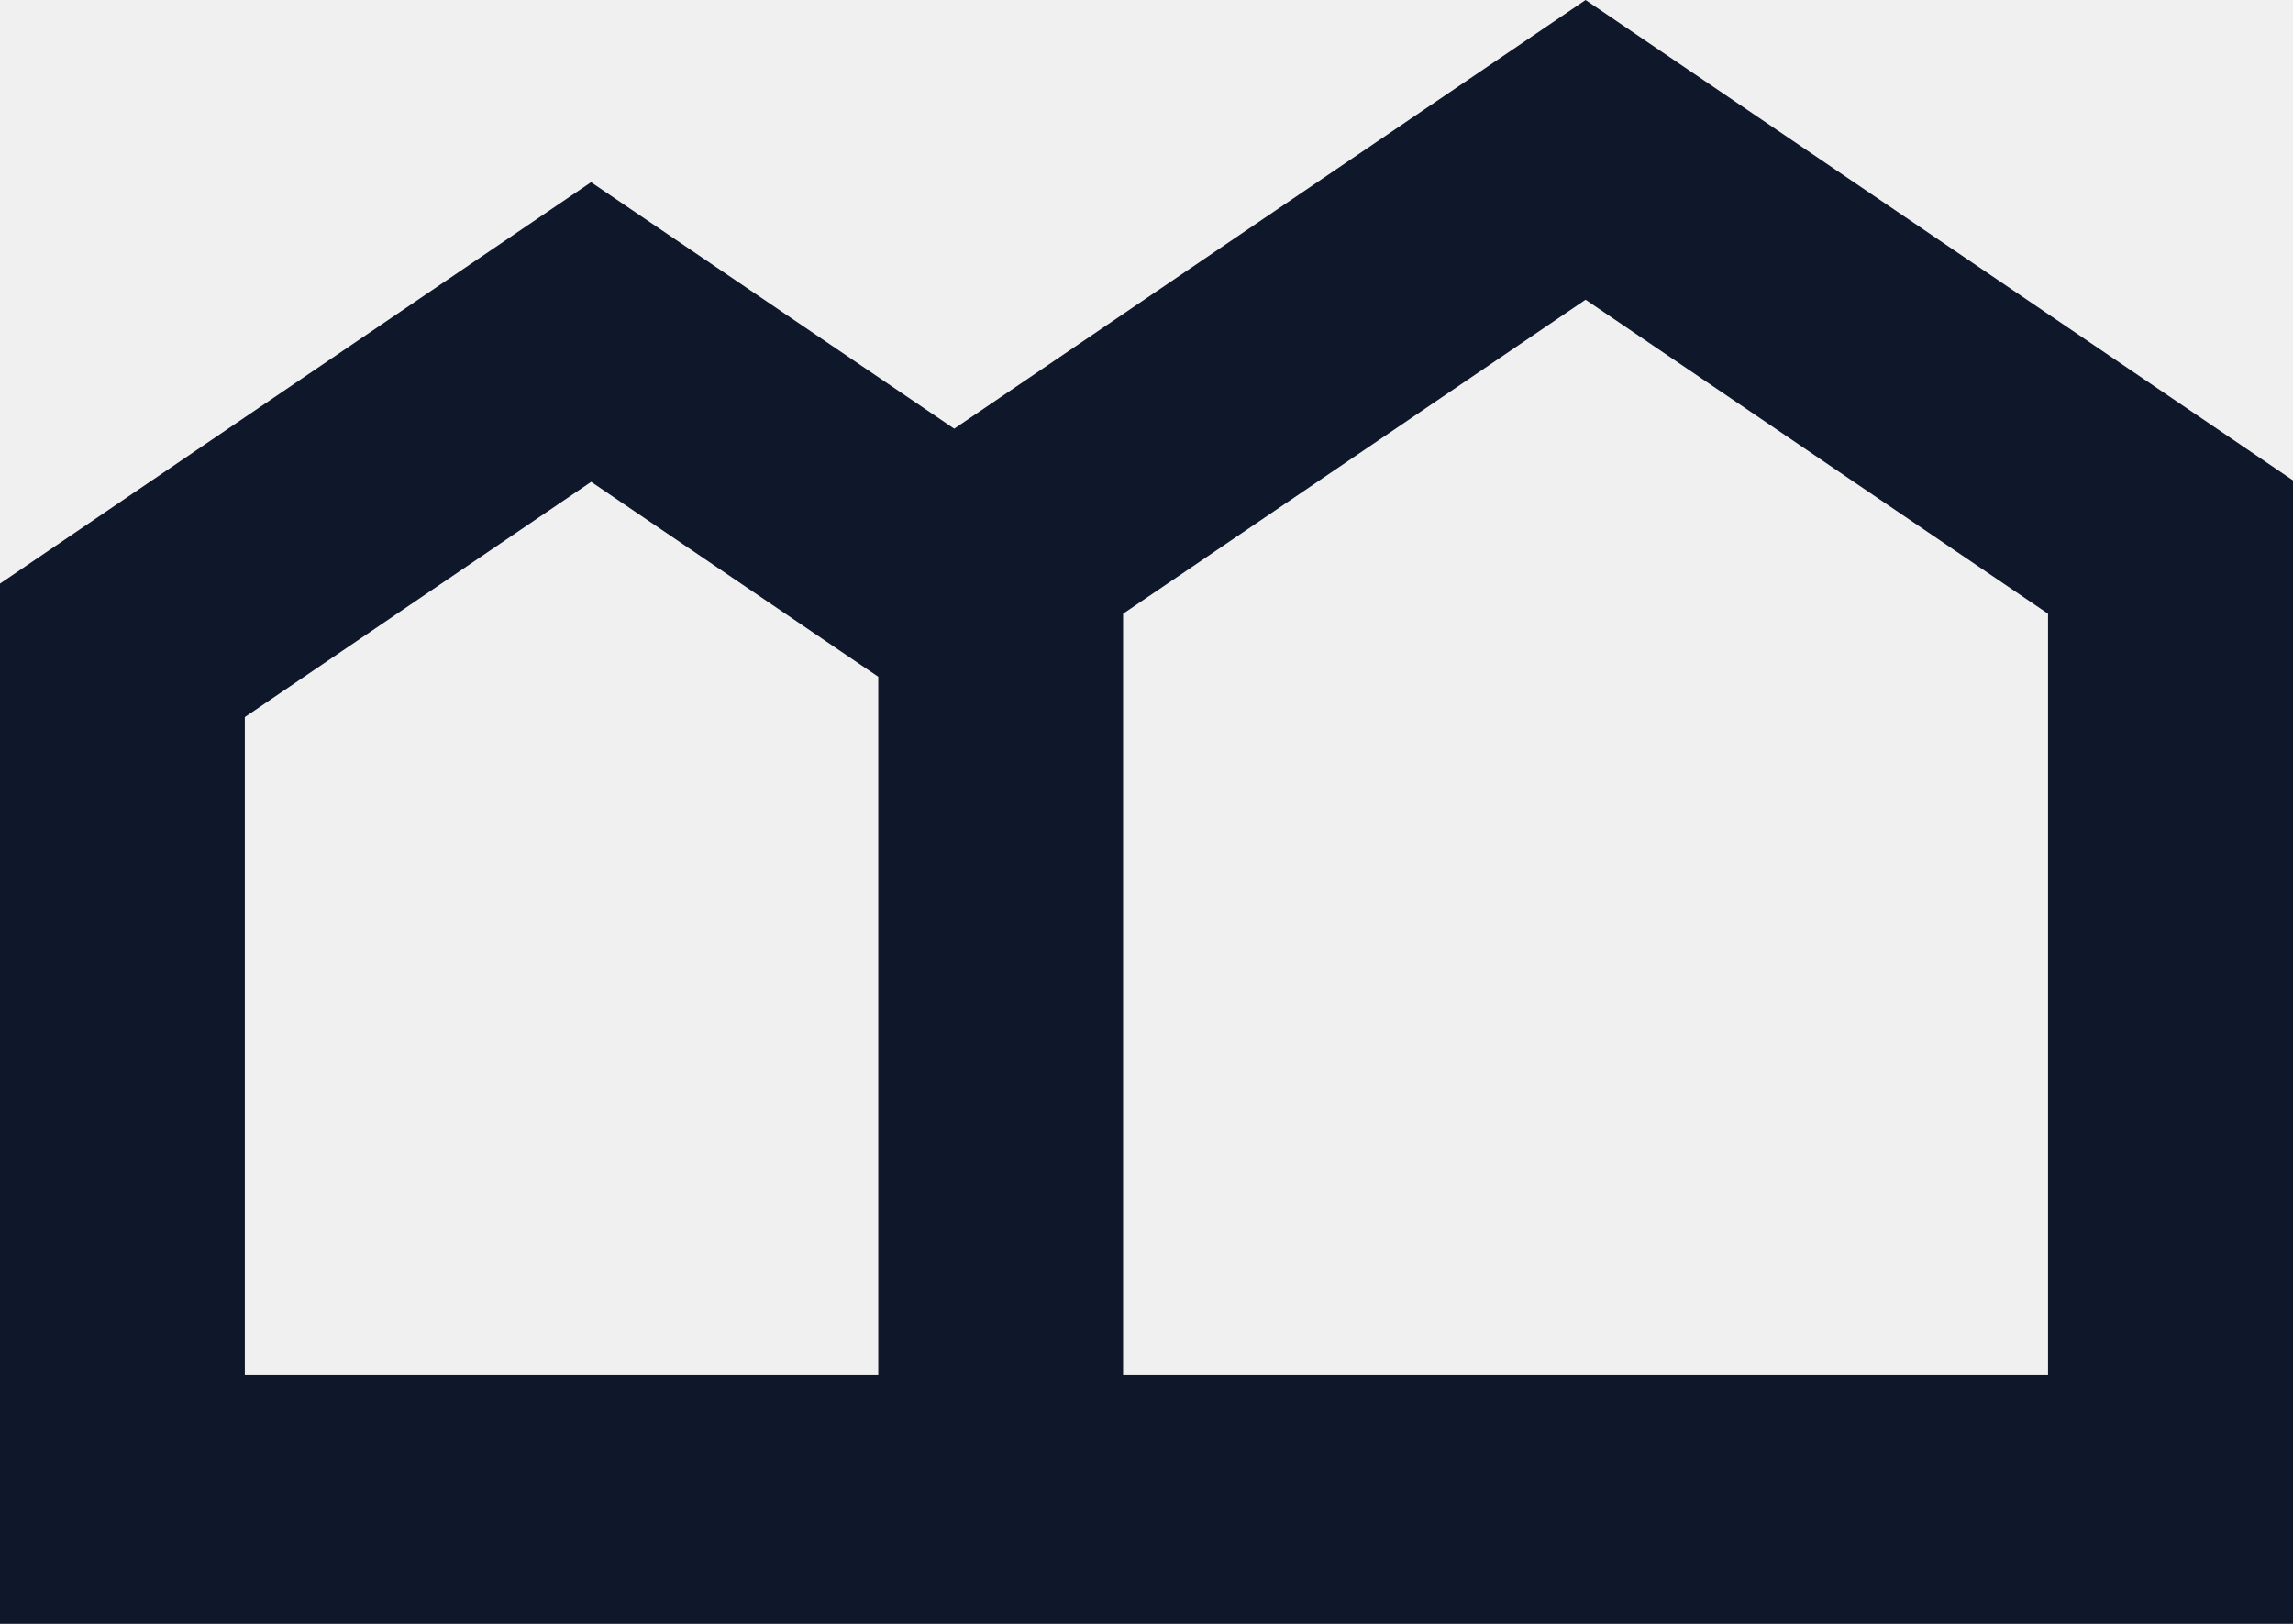
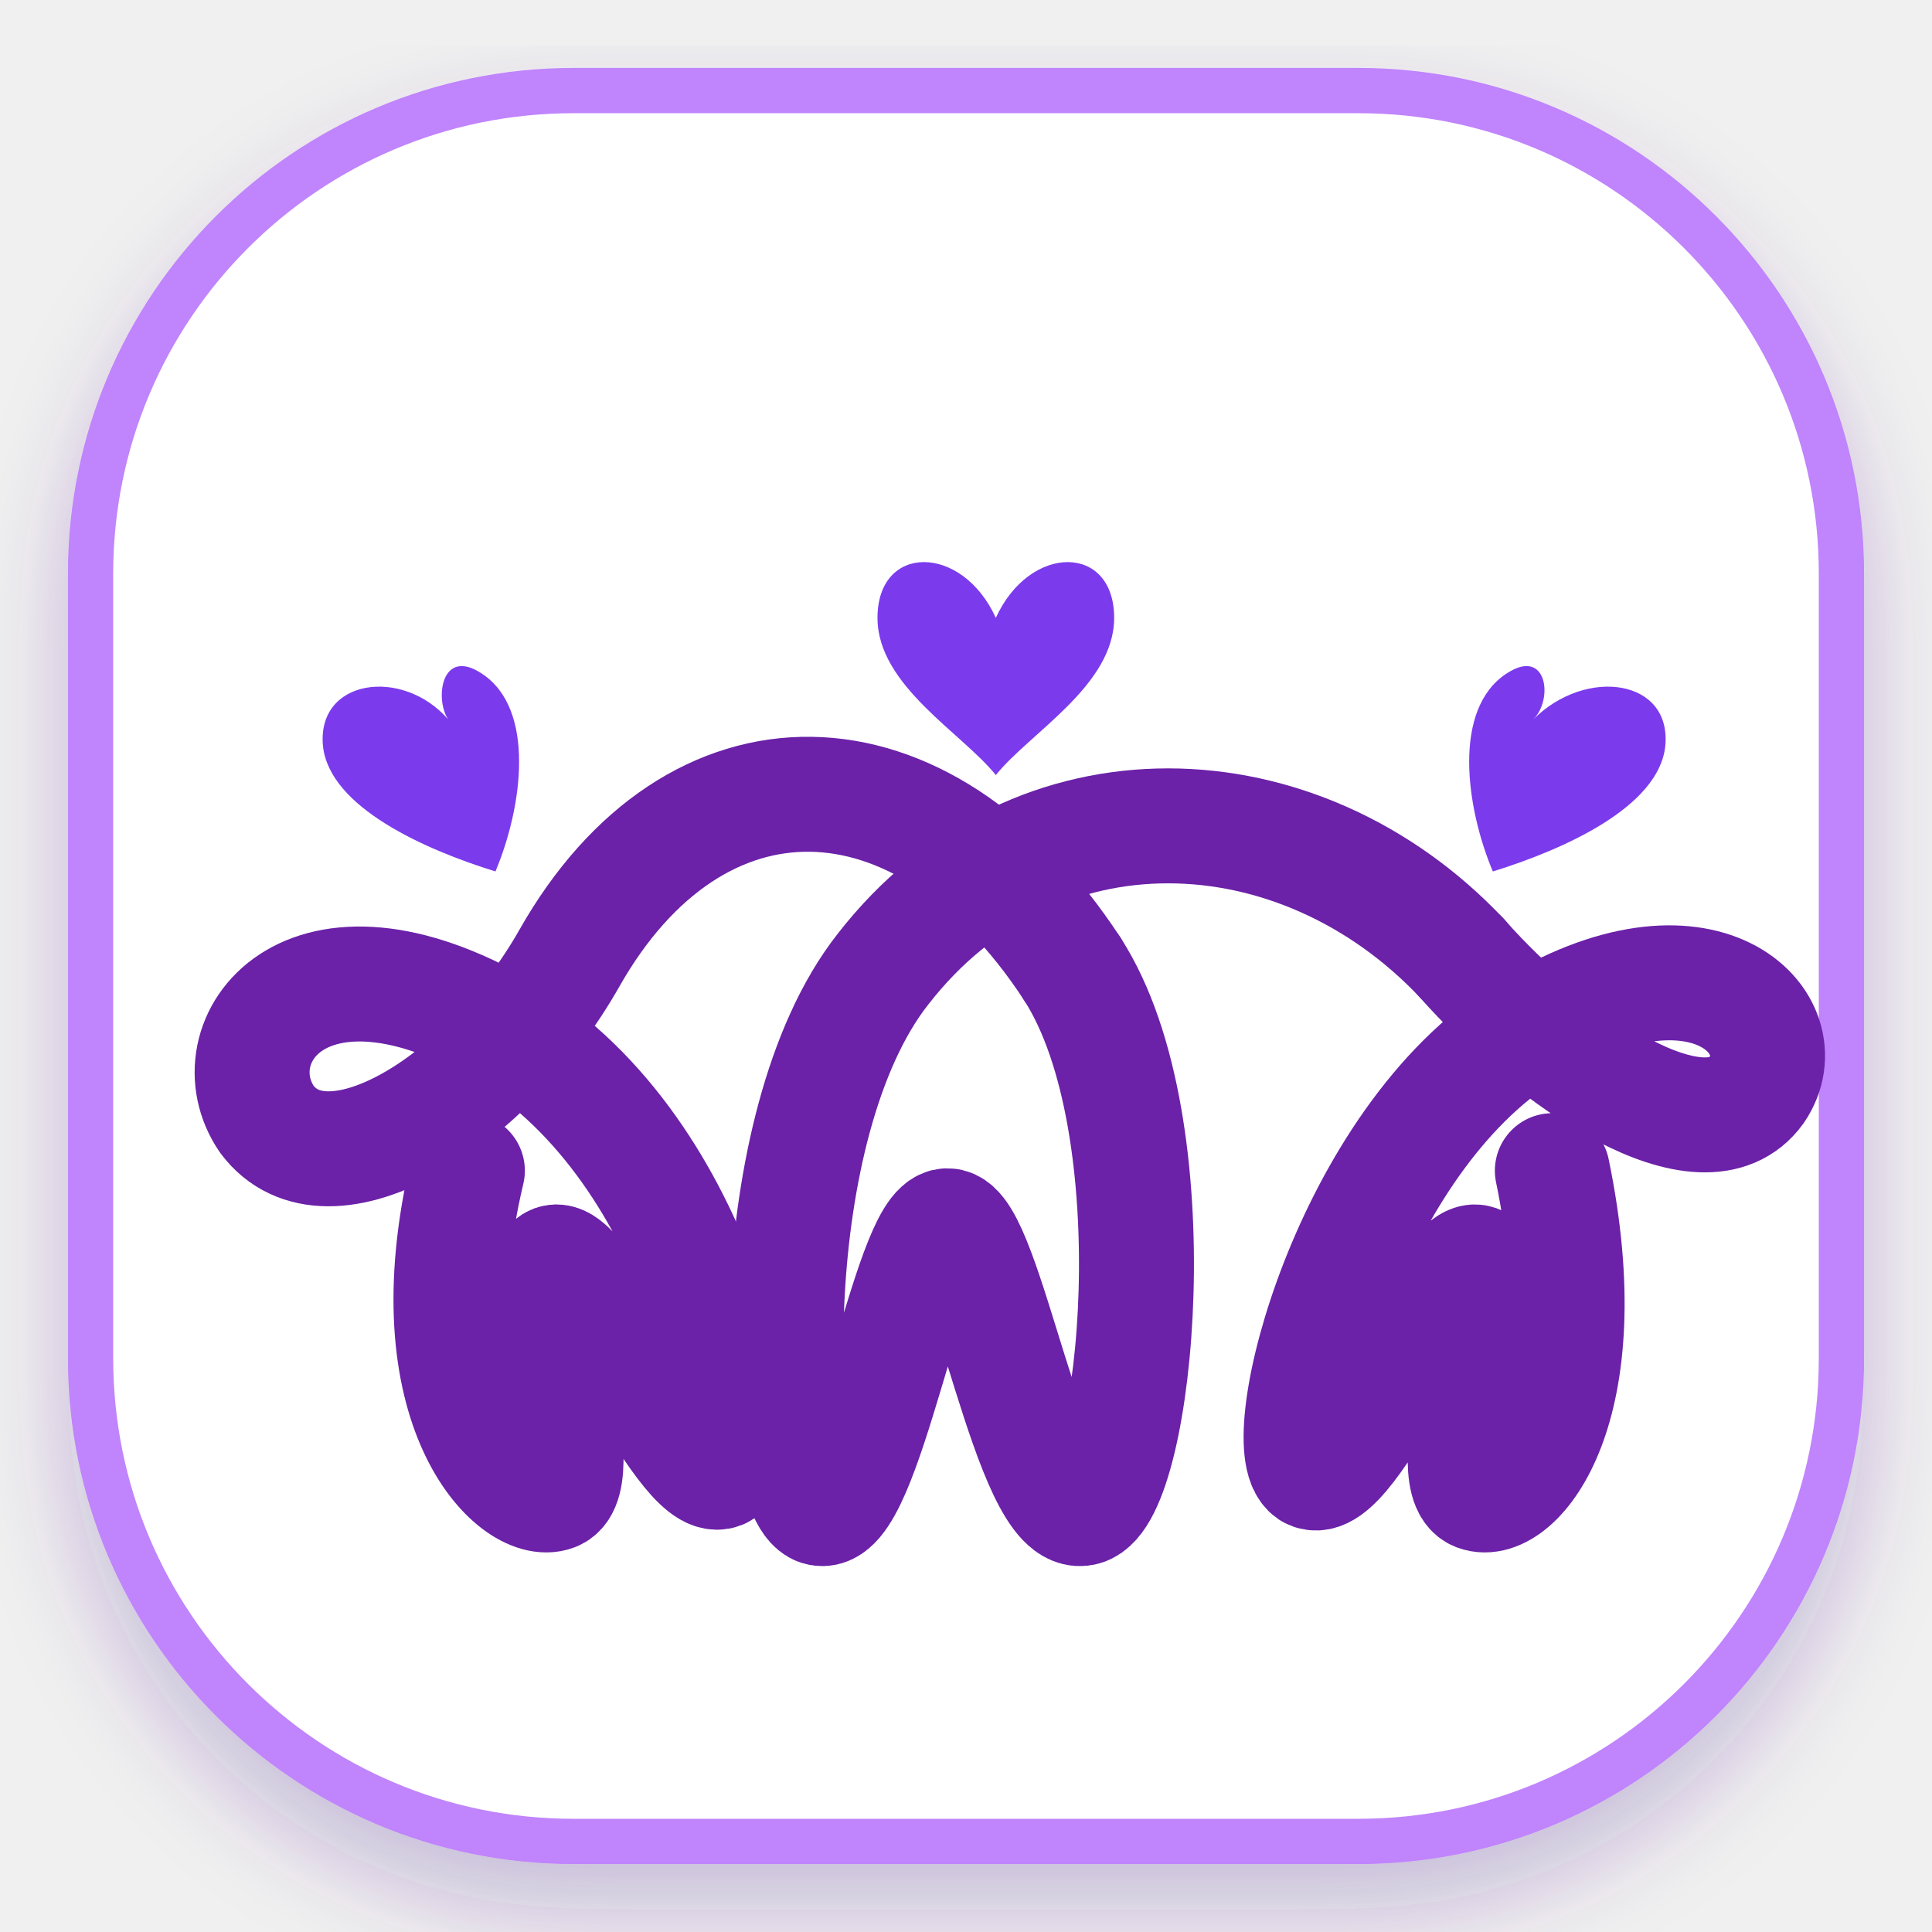
- <svg xmlns="http://www.w3.org/2000/svg" width="48" height="34" viewBox="0 0 48 34" fill="#0F172A">
-   <path d="M 33.191 0 L 19.975 8.976 L 12.373 3.815 L 0 12.219 L 0 34 L 48 34 L 48 10.058 L 33.191 0 Z M 12.377 10.09 L 18.385 14.17 L 18.385 28.779 L 5.125 28.779 L 5.125 15.014 L 12.373 10.09 L 12.377 10.09 Z M 23.51 28.779 L 23.51 12.85 L 33.191 6.275 L 42.872 12.85 L 42.872 28.779 L 23.51 28.779 Z" fill-rule="nonzero" />
+ <svg xmlns="http://www.w3.org/2000/svg" viewBox="0 0 64 64" width="64" height="64">
+   <defs>
+     <filter id="soft-shadow" x="-10%" y="-10%" width="120%" height="120%">
+       <feDropShadow dx="0" dy="1.5" stdDeviation="1.5" flood-color="#4C1D95" flood-opacity="0.25" />
+     </filter>
+   </defs>
+   <style>
+     .favicon-bg {
+       fill: #FFFFFF;
+       stroke: #C084FC;
+       stroke-width: 1.5;
+     }
+     .emblem-curve {
+       stroke: #6B21A8;
+       stroke-width: 3.4;
+       stroke-linecap: round;
+       stroke-linejoin: round;
+       fill: none;
+     }
+     .emblem-heart {
+       fill: #7C3AED;
+     }
+     @media (prefers-color-scheme: dark) {
+       .favicon-bg {
+         fill: #FFFFFF;
+         stroke: #A855F7;
+         stroke-width: 2;
+       }
+       .emblem-curve {
+         stroke: #581C87;
+       }
+       .emblem-heart {
+         fill: #6B21A8;
+       }
+     }
+   </style>
+   <rect class="favicon-bg" x="3" y="3" width="58" height="58" rx="16" filter="url(#soft-shadow)" />
+   <g transform="translate(6.5, 17.5) scale(1.12)">
+     <path class="emblem-curve" d="M 25.91 13.03 C 28.93 17.7 27.81 28.55 26.25 28.98 C 24.68 29.42 23.34 20.63 22.22 20.63 C 21.1 20.63 19.76 29.42 18.42 28.98 C 17.08 28.55 16.63 17.7 20.32 13.03 C 24.79 7.28 32.62 7.61 37.43 12.71" />
+     <path class="emblem-curve" d="M 8.02 19 C 6.34 26.05 9.47 28.98 10.59 28.55 C 11.71 28.12 9.7 22.04 10.59 21.71 C 11.49 21.39 14.4 28.33 15.51 27.9 C 16.63 27.46 15.07 18.46 9.14 14.88 C 3.21 11.41 0.53 15.2 2.09 17.48 C 3.88 19.87 8.58 17.05 11.04 12.71 C 14.73 6.2 21.44 6.2 25.91 13.03" />
+     <path class="emblem-curve" d="M 37.43 12.71 C 40.11 15.75 44.59 18.78 46.15 16.62 C 47.49 14.66 44.59 11.62 39.33 14.88 C 34.08 18.13 31.84 27.14 32.96 27.9 C 34.08 28.55 36.98 21.39 37.88 21.71 C 38.77 22.04 36.76 28.12 37.88 28.55 C 39 28.98 41.57 26.05 40.11 19" />
+     <path class="emblem-heart" d="M 7.45 5.65 C 6.1 4.1 3.55 4.45 3.75 6.45 C 3.95 8.25 6.75 9.5 8.85 10.15 C 9.65 8.25 10.05 5.35 8.45 4.3 C 7.25 3.5 7.05 5.05 7.45 5.65 Z" />
+     <path class="emblem-heart" d="M 23.65 2.65 C 22.65 0.45 20.15 0.45 20.15 2.65 C 20.15 4.65 22.65 6.05 23.65 7.3 C 24.65 6.05 27.15 4.65 27.15 2.65 C 27.15 0.45 24.65 0.45 23.65 2.65 Z" />
+     <path class="emblem-heart" d="M 39.55 5.65 C 40.15 5.05 39.95 3.5 38.75 4.3 C 37.15 5.35 37.55 8.25 38.35 10.15 C 40.45 9.5 43.25 8.25 43.45 6.45 C 43.65 4.45 41.1 4.1 39.55 5.65 Z" />
+   </g>
</svg>
